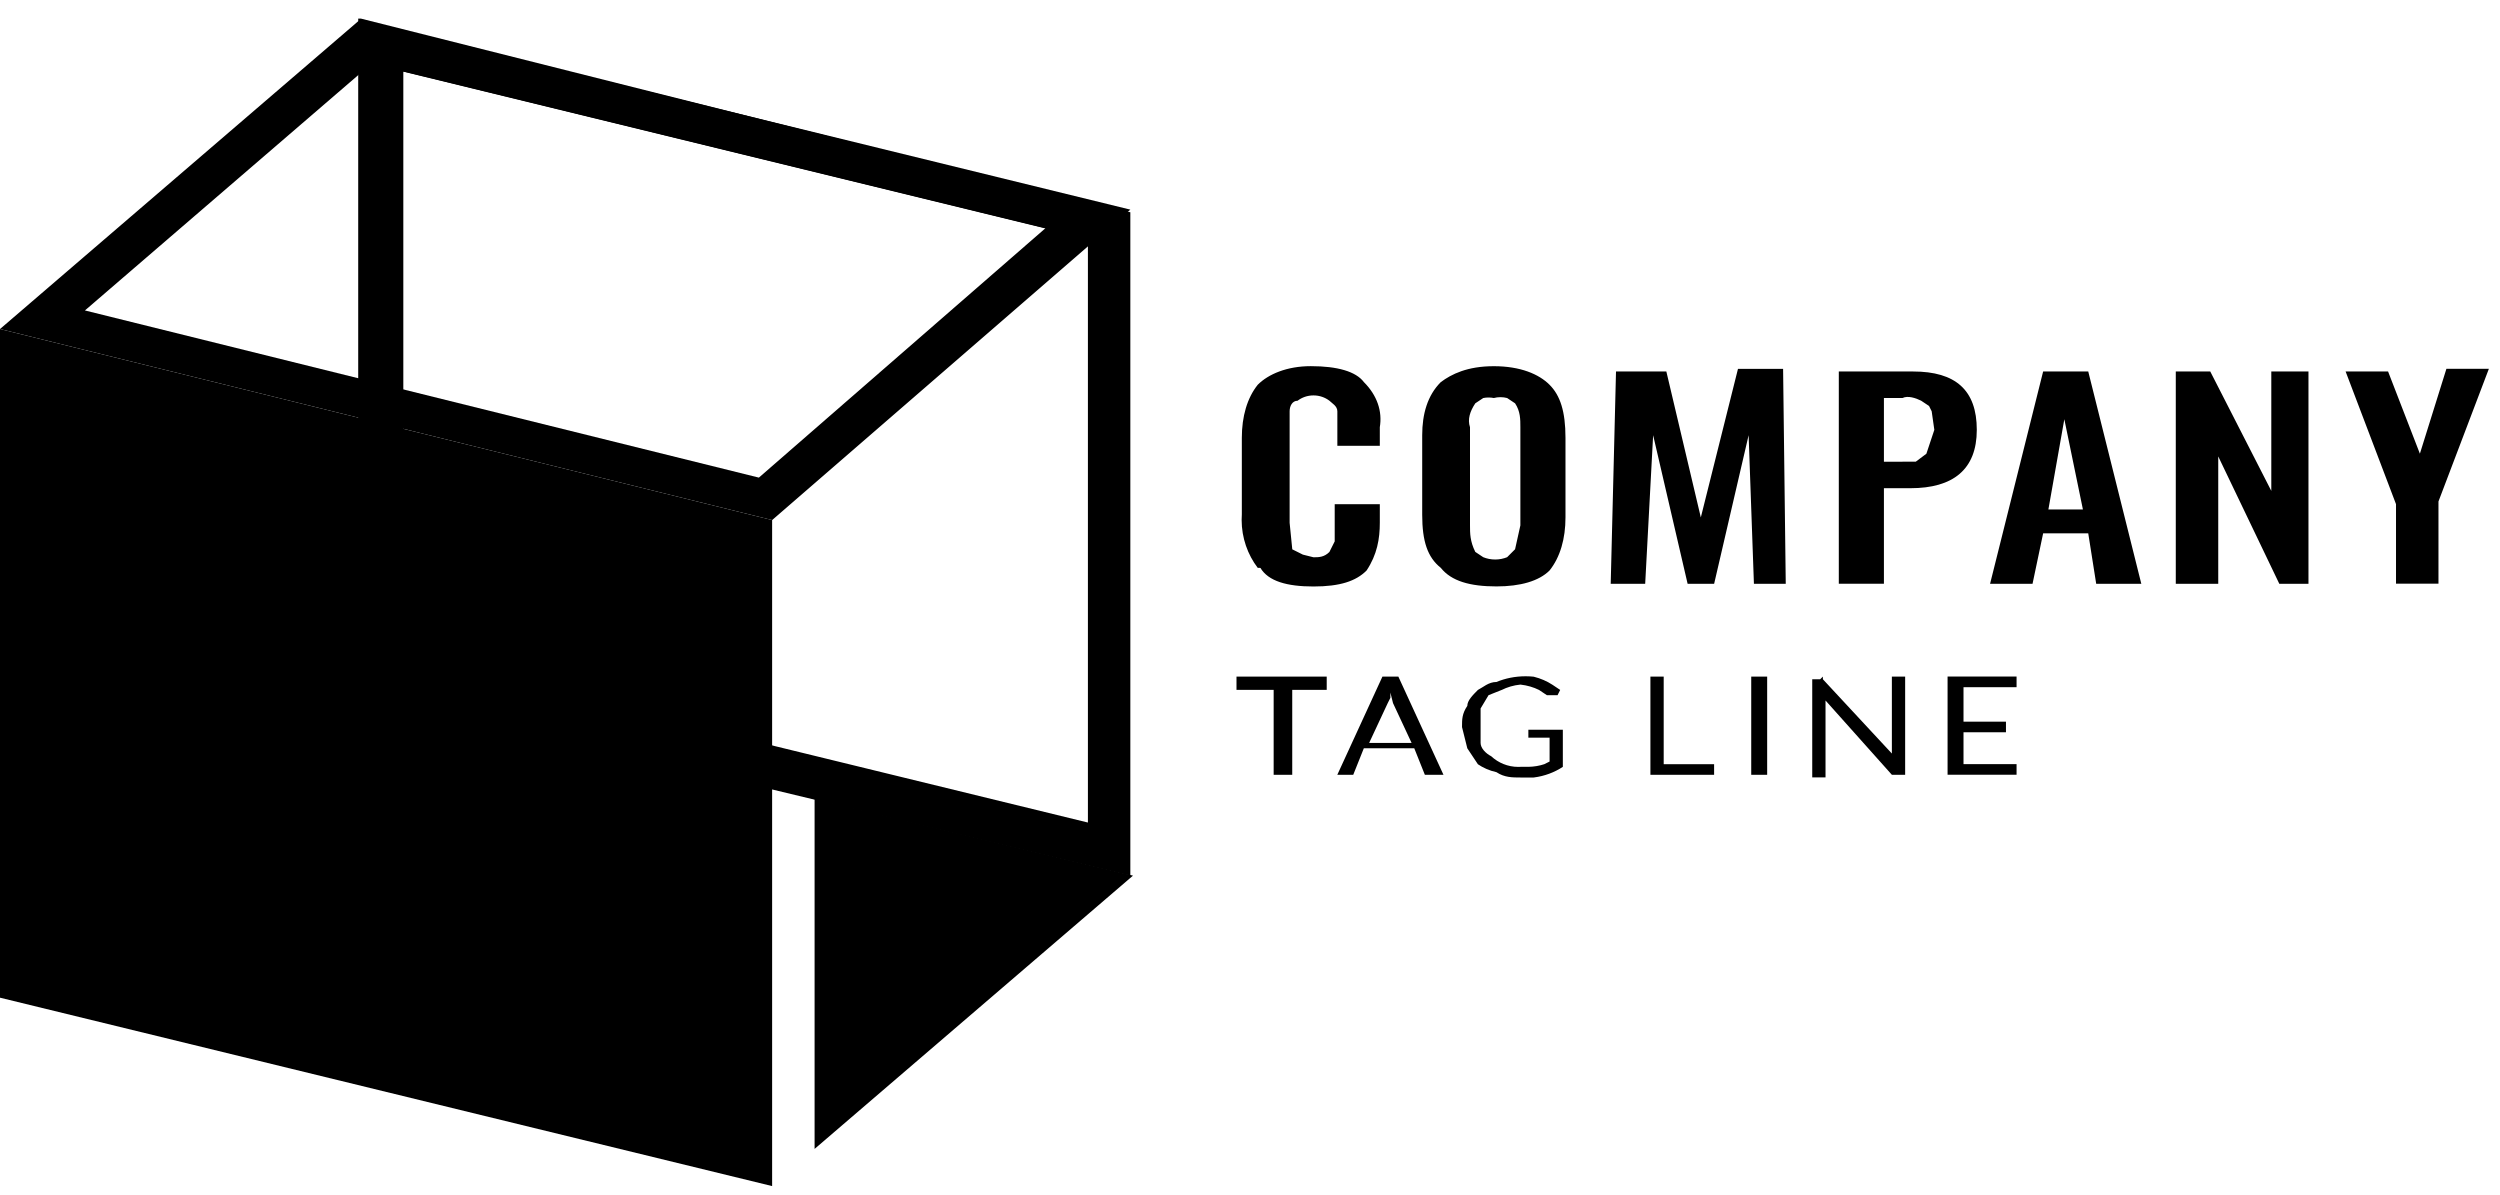
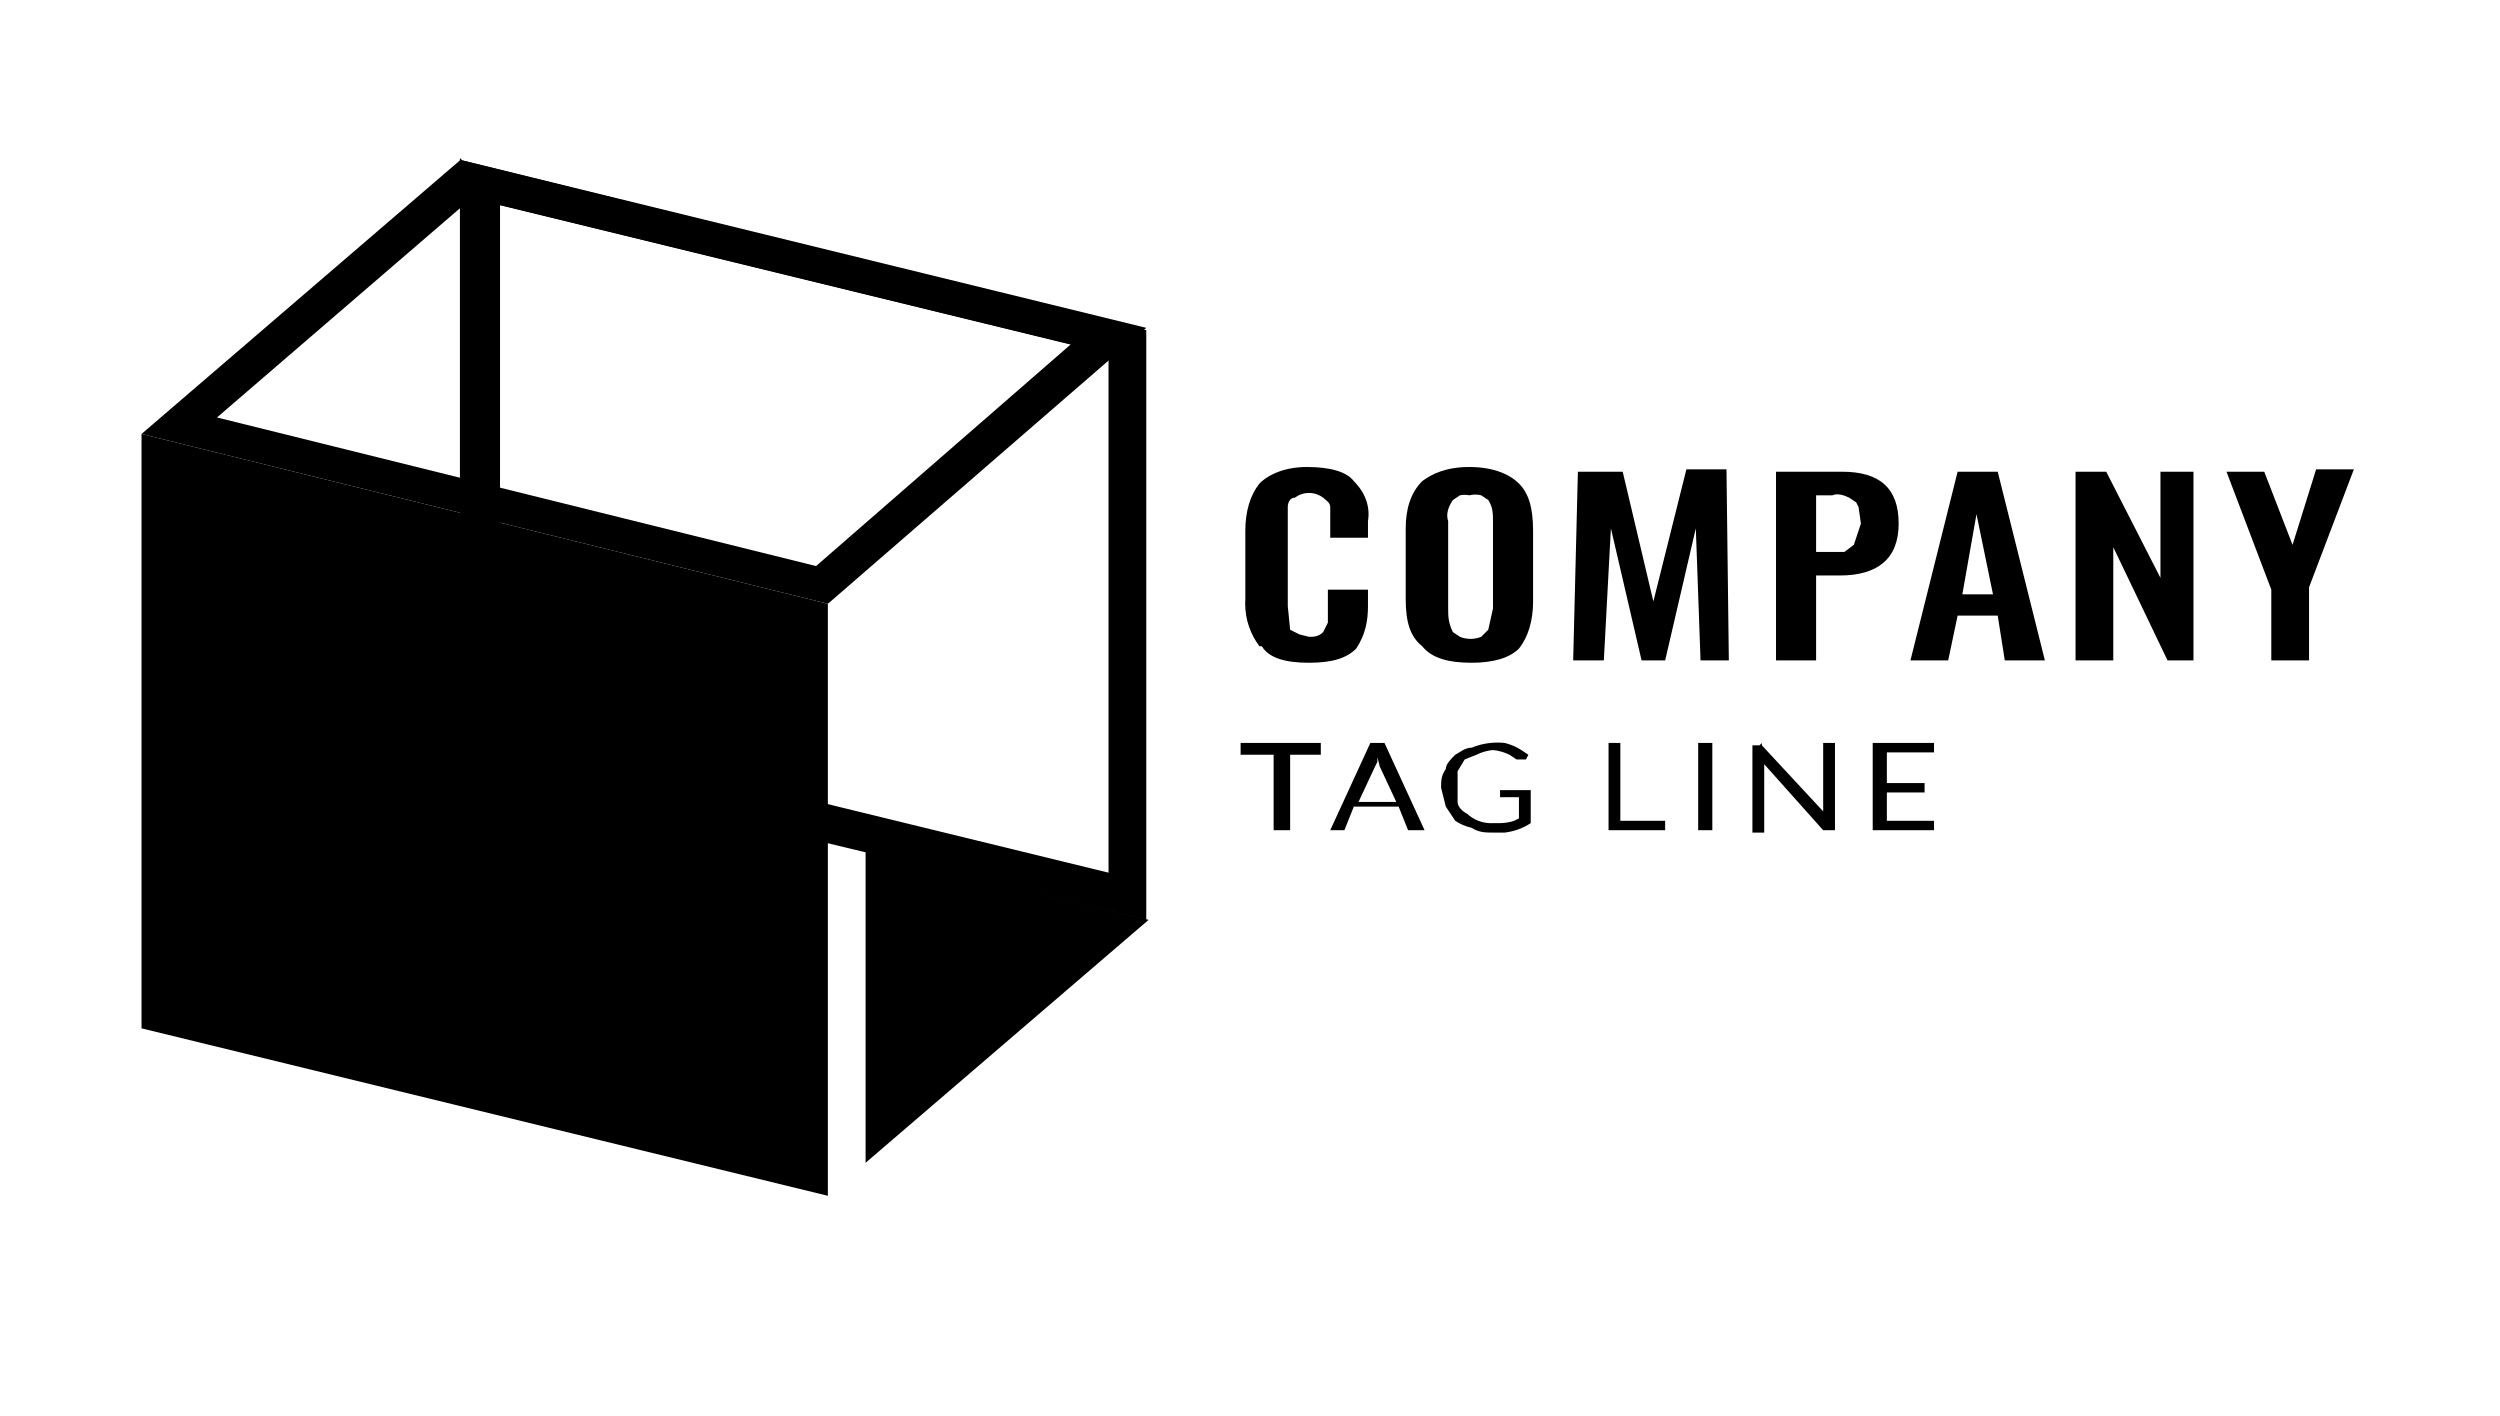
- <svg xmlns="http://www.w3.org/2000/svg" version="1.1" width="67" height="32" viewBox="0 0 67 32">
-   <path d="M33.707 15.218c-0.269-0.353-0.431-0.801-0.431-1.286 0-0.048 0.002-0.096 0.005-0.143l-0 0.006v-2.062c0-0.569 0.142-1.067 0.427-1.422 0.284-0.284 0.782-0.498 1.422-0.498 0.711 0 1.209 0.142 1.422 0.427 0.356 0.356 0.498 0.782 0.427 1.209v0.498h-1.138v-0.924c0-0.142-0.142-0.213-0.213-0.284-0.117-0.089-0.266-0.142-0.427-0.142v0c-0.161 0-0.309 0.053-0.428 0.144l0.002-0.001c-0.142 0-0.213 0.142-0.213 0.284v2.987l0.071 0.711 0.284 0.142 0.284 0.071c0.142 0 0.284 0 0.427-0.142l0.142-0.284v-0.996h1.209v0.498c0 0.427-0.071 0.853-0.356 1.28-0.284 0.284-0.711 0.427-1.422 0.427s-1.209-0.142-1.422-0.498zM38.613 15.218c-0.356-0.284-0.498-0.711-0.498-1.422v-2.133c0-0.569 0.142-1.067 0.498-1.422 0.284-0.213 0.711-0.427 1.422-0.427s1.209 0.213 1.493 0.498c0.284 0.284 0.427 0.711 0.427 1.422v2.133c0 0.569-0.142 1.067-0.427 1.422-0.284 0.284-0.782 0.427-1.422 0.427-0.711 0-1.209-0.142-1.493-0.498zM40.604 14.72l0.142-0.64v-2.631c0-0.213 0-0.427-0.142-0.64l-0.213-0.142c-0.053-0.014-0.115-0.023-0.178-0.023s-0.124 0.008-0.183 0.024l0.005-0.001c-0.043-0.009-0.092-0.014-0.142-0.014s-0.099 0.005-0.147 0.015l0.005-0.001-0.213 0.142c-0.142 0.213-0.213 0.427-0.142 0.64v2.631c0 0.213 0 0.427 0.142 0.711l0.213 0.142c0.095 0.039 0.205 0.062 0.32 0.062s0.225-0.023 0.326-0.064l-0.006 0.002 0.213-0.213zM43.378 9.956h1.28l0.924 3.911 0.996-3.982h1.209l0.071 5.76h-0.853l-0.142-3.982-0.924 3.982h-0.711l-0.924-3.982-0.213 3.982h-0.924l0.142-5.689zM49.28 9.956h1.991c1.138 0 1.707 0.498 1.707 1.564s-0.64 1.564-1.778 1.564h-0.711v2.56h-1.209v-5.689zM50.987 12.373h0.356l0.284-0.213 0.213-0.64-0.071-0.498-0.071-0.142-0.213-0.142c-0.142-0.071-0.356-0.142-0.498-0.071h-0.498v1.707h0.498zM54.756 9.956h1.209l1.422 5.689h-1.209l-0.213-1.351h-1.209l-0.284 1.351h-1.138l1.422-5.689zM55.822 13.653l-0.498-2.418-0.427 2.418h0.924zM58.382 9.956h0.853l1.636 3.2v-3.2h0.996v5.689h-0.782l-1.636-3.413v3.413h-1.138v-5.689zM64.213 13.511l-1.351-3.556h1.138l0.853 2.204 0.711-2.276h1.138l-1.351 3.556v2.204h-1.138v-2.133zM35.556 18.133v0.356h-0.924v2.276h-0.498v-2.276h-0.996v-0.356h2.418zM38.684 20.764h-0.498l-0.284-0.711h-1.351l-0.284 0.711h-0.427l1.209-2.631h0.427l1.209 2.631zM36.693 19.911h1.138l-0.498-1.067-0.071-0.284v0.142l-0.071 0.142-0.498 1.067zM40.747 20.551h0.213c0.153-0.002 0.3-0.028 0.437-0.074l-0.010 0.003 0.142-0.071v-0.64h-0.569v-0.213h0.924v0.996c-0.223 0.146-0.488 0.248-0.773 0.284l-0.009 0.001h-0.356c-0.213 0-0.427 0-0.64-0.142-0.189-0.042-0.356-0.116-0.503-0.216l0.005 0.003-0.284-0.427-0.142-0.569c0-0.213 0-0.356 0.142-0.569 0-0.142 0.142-0.284 0.284-0.427 0.142-0.071 0.284-0.213 0.498-0.213 0.231-0.097 0.499-0.153 0.781-0.153 0.076 0 0.15 0.004 0.224 0.012l-0.009-0.001c0.189 0.047 0.355 0.12 0.504 0.217l-0.006-0.004 0.213 0.142-0.071 0.142h-0.284l-0.213-0.142c-0.145-0.072-0.313-0.122-0.491-0.142l-0.007-0.001c-0.184 0.018-0.353 0.069-0.506 0.146l0.008-0.004-0.356 0.142-0.213 0.356v0.924c0 0.142 0.142 0.284 0.284 0.356 0.19 0.177 0.446 0.286 0.727 0.286 0.020 0 0.039-0.001 0.058-0.002l-0.003 0zM44.587 20.48h1.351v0.284h-1.707v-2.631h0.356v2.347zM47.289 20.764h-0.356v-2.631h0.427v2.631zM48.853 18.133v0.071l1.849 1.991v-2.062h0.356v2.631h-0.356l-1.778-1.991v2.062h-0.356v-2.631h0.213zM54.044 18.133v0.284h-1.422v0.924h1.138v0.284h-1.138v0.853h1.422v0.284h-1.849v-2.631h1.849zM10.809 1.92l18.347 4.48v15.644l-18.347-4.48v-15.644zM9.6 0.498v17.991l20.693 4.978v-17.778l-20.622-5.191z" />
-   <path d="M20.693 31.787l-20.693-5.049v-17.92l20.693 5.12v17.778z" />
-   <path d="M9.956 1.707l18.062 4.409-7.68 6.684-18.062-4.48 7.68-6.613zM9.6 0.569l-9.6 8.249 20.693 5.12 9.6-8.32-20.622-5.049zM21.831 30.791l8.533-7.324-8.533-2.062v9.387z" />
+ <svg xmlns="http://www.w3.org/2000/svg" version="1.1" width="1809" height="1024" viewBox="0 0 1809 1024">
+   <g id="icomoon-ignore">
+ </g>
+   <path d="M911.36 467.627c-6.457-8.477-10.345-19.214-10.345-30.859 0-1.152 0.038-2.295 0.113-3.428l-0.008 0.154v-49.493c0-13.653 3.413-25.6 10.24-34.133 6.827-6.827 18.773-11.947 34.133-11.947 17.067 0 29.013 3.413 34.133 10.24 8.533 8.533 11.947 18.773 10.24 29.013v11.947h-27.307v-22.187c0-3.413-3.413-5.12-5.12-6.827-2.817-2.131-6.379-3.413-10.24-3.413v0c-3.861 0-7.423 1.282-10.283 3.444l0.043-0.031c-3.413 0-5.12 3.413-5.12 6.827v71.68l1.707 17.067 6.827 3.413 6.827 1.707c3.413 0 6.827 0 10.24-3.413l3.413-6.827v-23.893h29.013v11.947c0 10.24-1.707 20.48-8.533 30.72-6.827 6.827-17.067 10.24-34.133 10.24s-29.013-3.413-34.133-11.947zM1029.12 467.627c-8.533-6.827-11.947-17.067-11.947-34.133v-51.2c0-13.653 3.413-25.6 11.947-34.133 6.827-5.12 17.067-10.24 34.133-10.24s29.013 5.12 35.84 11.947c6.827 6.827 10.24 17.067 10.24 34.133v51.2c0 13.653-3.413 25.6-10.24 34.133-6.827 6.827-18.773 10.24-34.133 10.24-17.067 0-29.013-3.413-35.84-11.947zM1076.907 455.68l3.413-15.36v-63.147c0-5.12 0-10.24-3.413-15.36l-5.12-3.413c-1.28-0.344-2.75-0.542-4.267-0.542s-2.986 0.198-4.386 0.569l0.119-0.027c-1.026-0.219-2.205-0.345-3.413-0.345s-2.387 0.126-3.524 0.364l0.111-0.020-5.12 3.413c-3.413 5.12-5.12 10.24-3.413 15.36v63.147c0 5.12 0 10.24 3.413 17.067l5.12 3.413c2.272 0.945 4.912 1.495 7.68 1.495s5.408-0.549 7.816-1.544l-0.136 0.050 5.12-5.12zM1143.467 341.333h30.72l22.187 93.867 23.893-95.573h29.013l1.707 138.24h-20.48l-3.413-95.573-22.187 95.573h-17.067l-22.187-95.573-5.12 95.573h-22.187l3.413-136.533zM1285.12 341.333h47.787c27.307 0 40.96 11.947 40.96 37.547s-15.36 37.547-42.667 37.547h-17.067v61.44h-29.013v-136.533zM1326.080 399.36h8.533l6.827-5.12 5.12-15.36-1.707-11.947-1.707-3.413-5.12-3.413c-3.413-1.707-8.533-3.413-11.947-1.707h-11.947v40.96h11.947zM1416.533 341.333h29.013l34.133 136.533h-29.013l-5.12-32.427h-29.013l-6.827 32.427h-27.307l34.133-136.533zM1442.133 430.080l-11.947-58.027-10.24 58.027h22.187zM1503.573 341.333h20.48l39.253 76.8v-76.8h23.893v136.533h-18.773l-39.253-81.92v81.92h-27.307v-136.533zM1643.52 426.667l-32.427-85.333h27.307l20.48 52.907 17.067-54.613h27.307l-32.427 85.333v52.907h-27.307v-51.2zM955.733 537.6v8.533h-22.187v54.613h-11.947v-54.613h-23.893v-8.533h58.027zM1030.827 600.747h-11.947l-6.827-17.067h-32.427l-6.827 17.067h-10.24l29.013-63.147h10.24l29.013 63.147zM983.040 580.267h27.307l-11.947-25.6-1.707-6.827v3.413l-1.707 3.413-11.947 25.6zM1080.32 595.627h5.12c3.676-0.047 7.19-0.668 10.481-1.777l-0.241 0.070 3.413-1.707v-15.36h-13.653v-5.12h22.187v23.893c-5.341 3.515-11.705 5.94-18.555 6.804l-0.219 0.022h-8.533c-5.12 0-10.24 0-15.36-3.413-4.536-1.002-8.538-2.776-12.063-5.195l0.116 0.075-6.827-10.24-3.413-13.653c0-5.12 0-8.533 3.413-13.653 0-3.413 3.413-6.827 6.827-10.24 3.413-1.707 6.827-5.12 11.947-5.12 5.54-2.329 11.979-3.683 18.735-3.683 1.817 0 3.611 0.098 5.377 0.289l-0.219-0.019c4.532 1.122 8.517 2.883 12.099 5.213l-0.152-0.093 5.12 3.413-1.707 3.413h-6.827l-5.12-3.413c-3.476-1.731-7.52-2.94-11.789-3.4l-0.158-0.014c-4.423 0.433-8.473 1.646-12.142 3.503l0.195-0.089-8.533 3.413-5.12 8.533v22.187c0 3.413 3.413 6.827 6.827 8.533 4.558 4.251 10.695 6.861 17.442 6.861 0.468 0 0.934-0.013 1.396-0.037l-0.064 0.003zM1172.48 593.92h32.427v6.827h-40.96v-63.147h8.533v56.32zM1237.333 600.747h-8.533v-63.147h10.24v63.147zM1274.88 537.6v1.707l44.373 47.787v-49.493h8.533v63.147h-8.533l-42.667-47.787v49.493h-8.533v-63.147h5.12zM1399.467 537.6v6.827h-34.133v22.187h27.307v6.827h-27.307v20.48h34.133v6.827h-44.373v-63.147h44.373zM361.813 148.48l440.32 107.52v375.467l-440.32-107.52v-375.467zM332.8 114.347v431.787l496.64 119.467v-426.667l-494.933-122.88z" />
+   <path d="M599.040 865.28l-496.64-121.173v-430.080l496.64 122.88v426.667z" />
+   <path d="M341.333 143.36l433.493 105.813-184.32 160.427-433.493-107.52 184.32-158.72zM332.8 116.053l-230.4 197.973 496.64 122.88 230.4-199.68-494.933-121.173zM626.347 841.387l204.8-175.787-204.8-49.493v225.28z" />
</svg>
